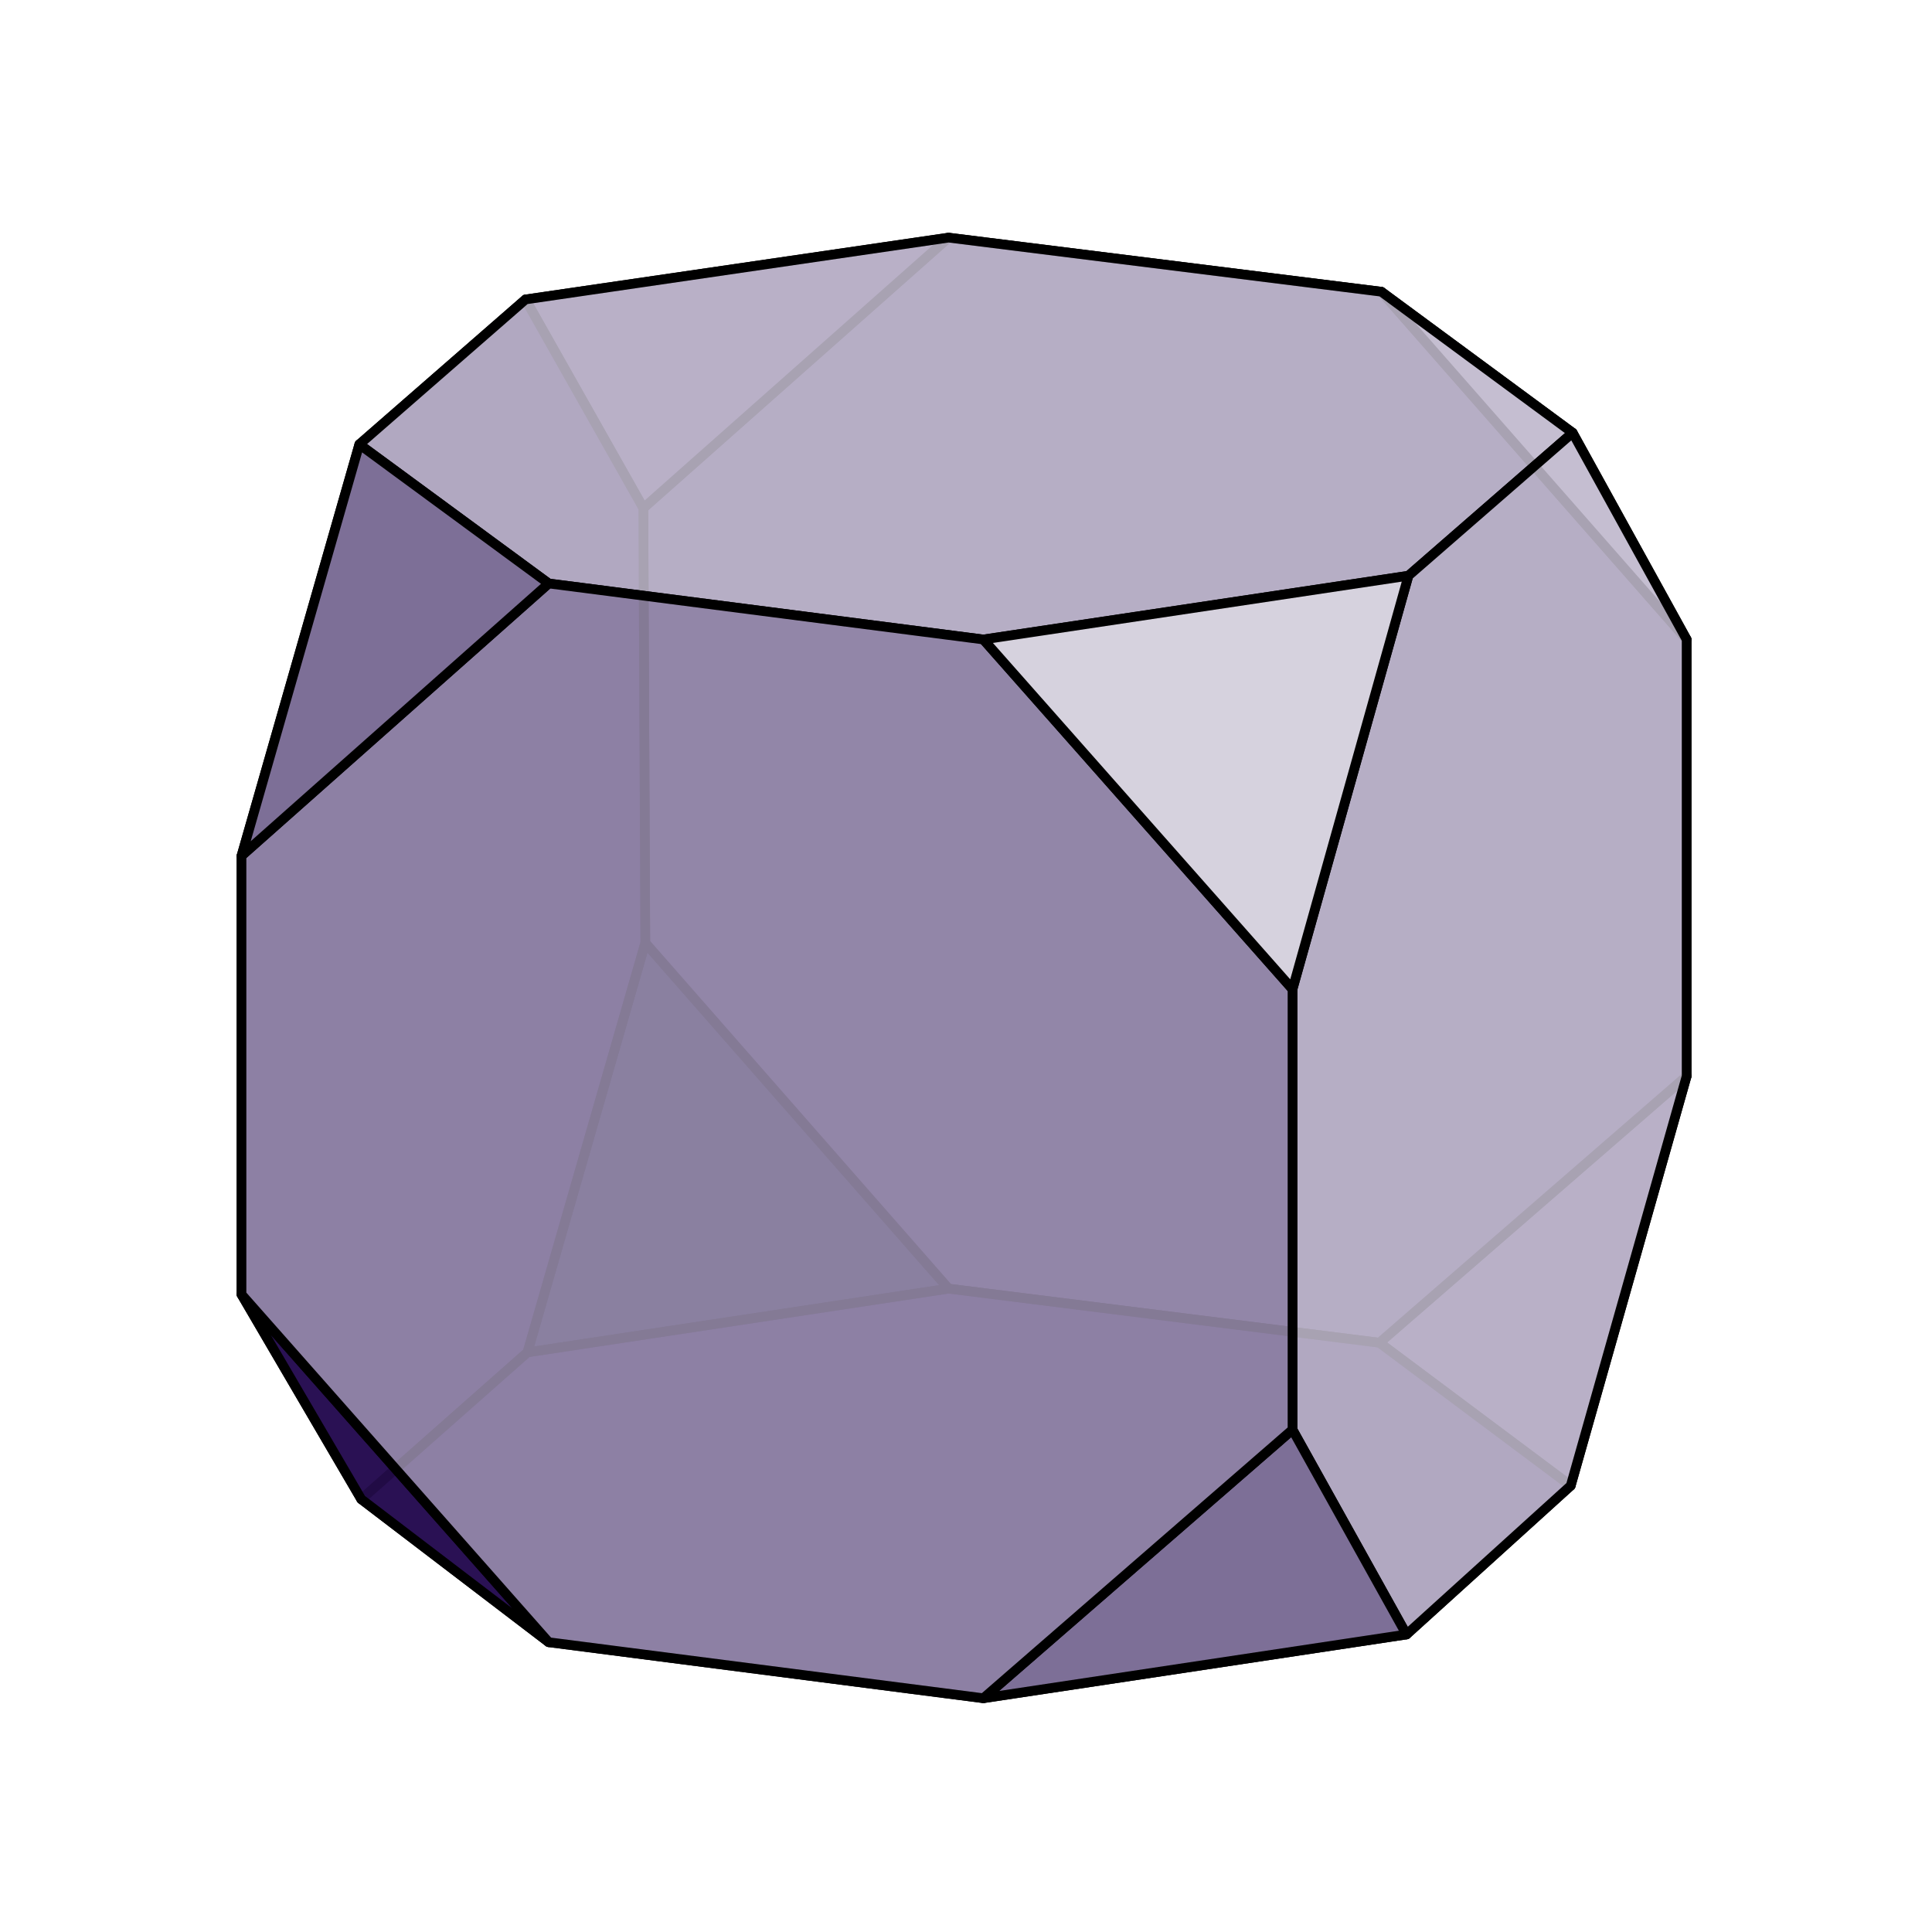
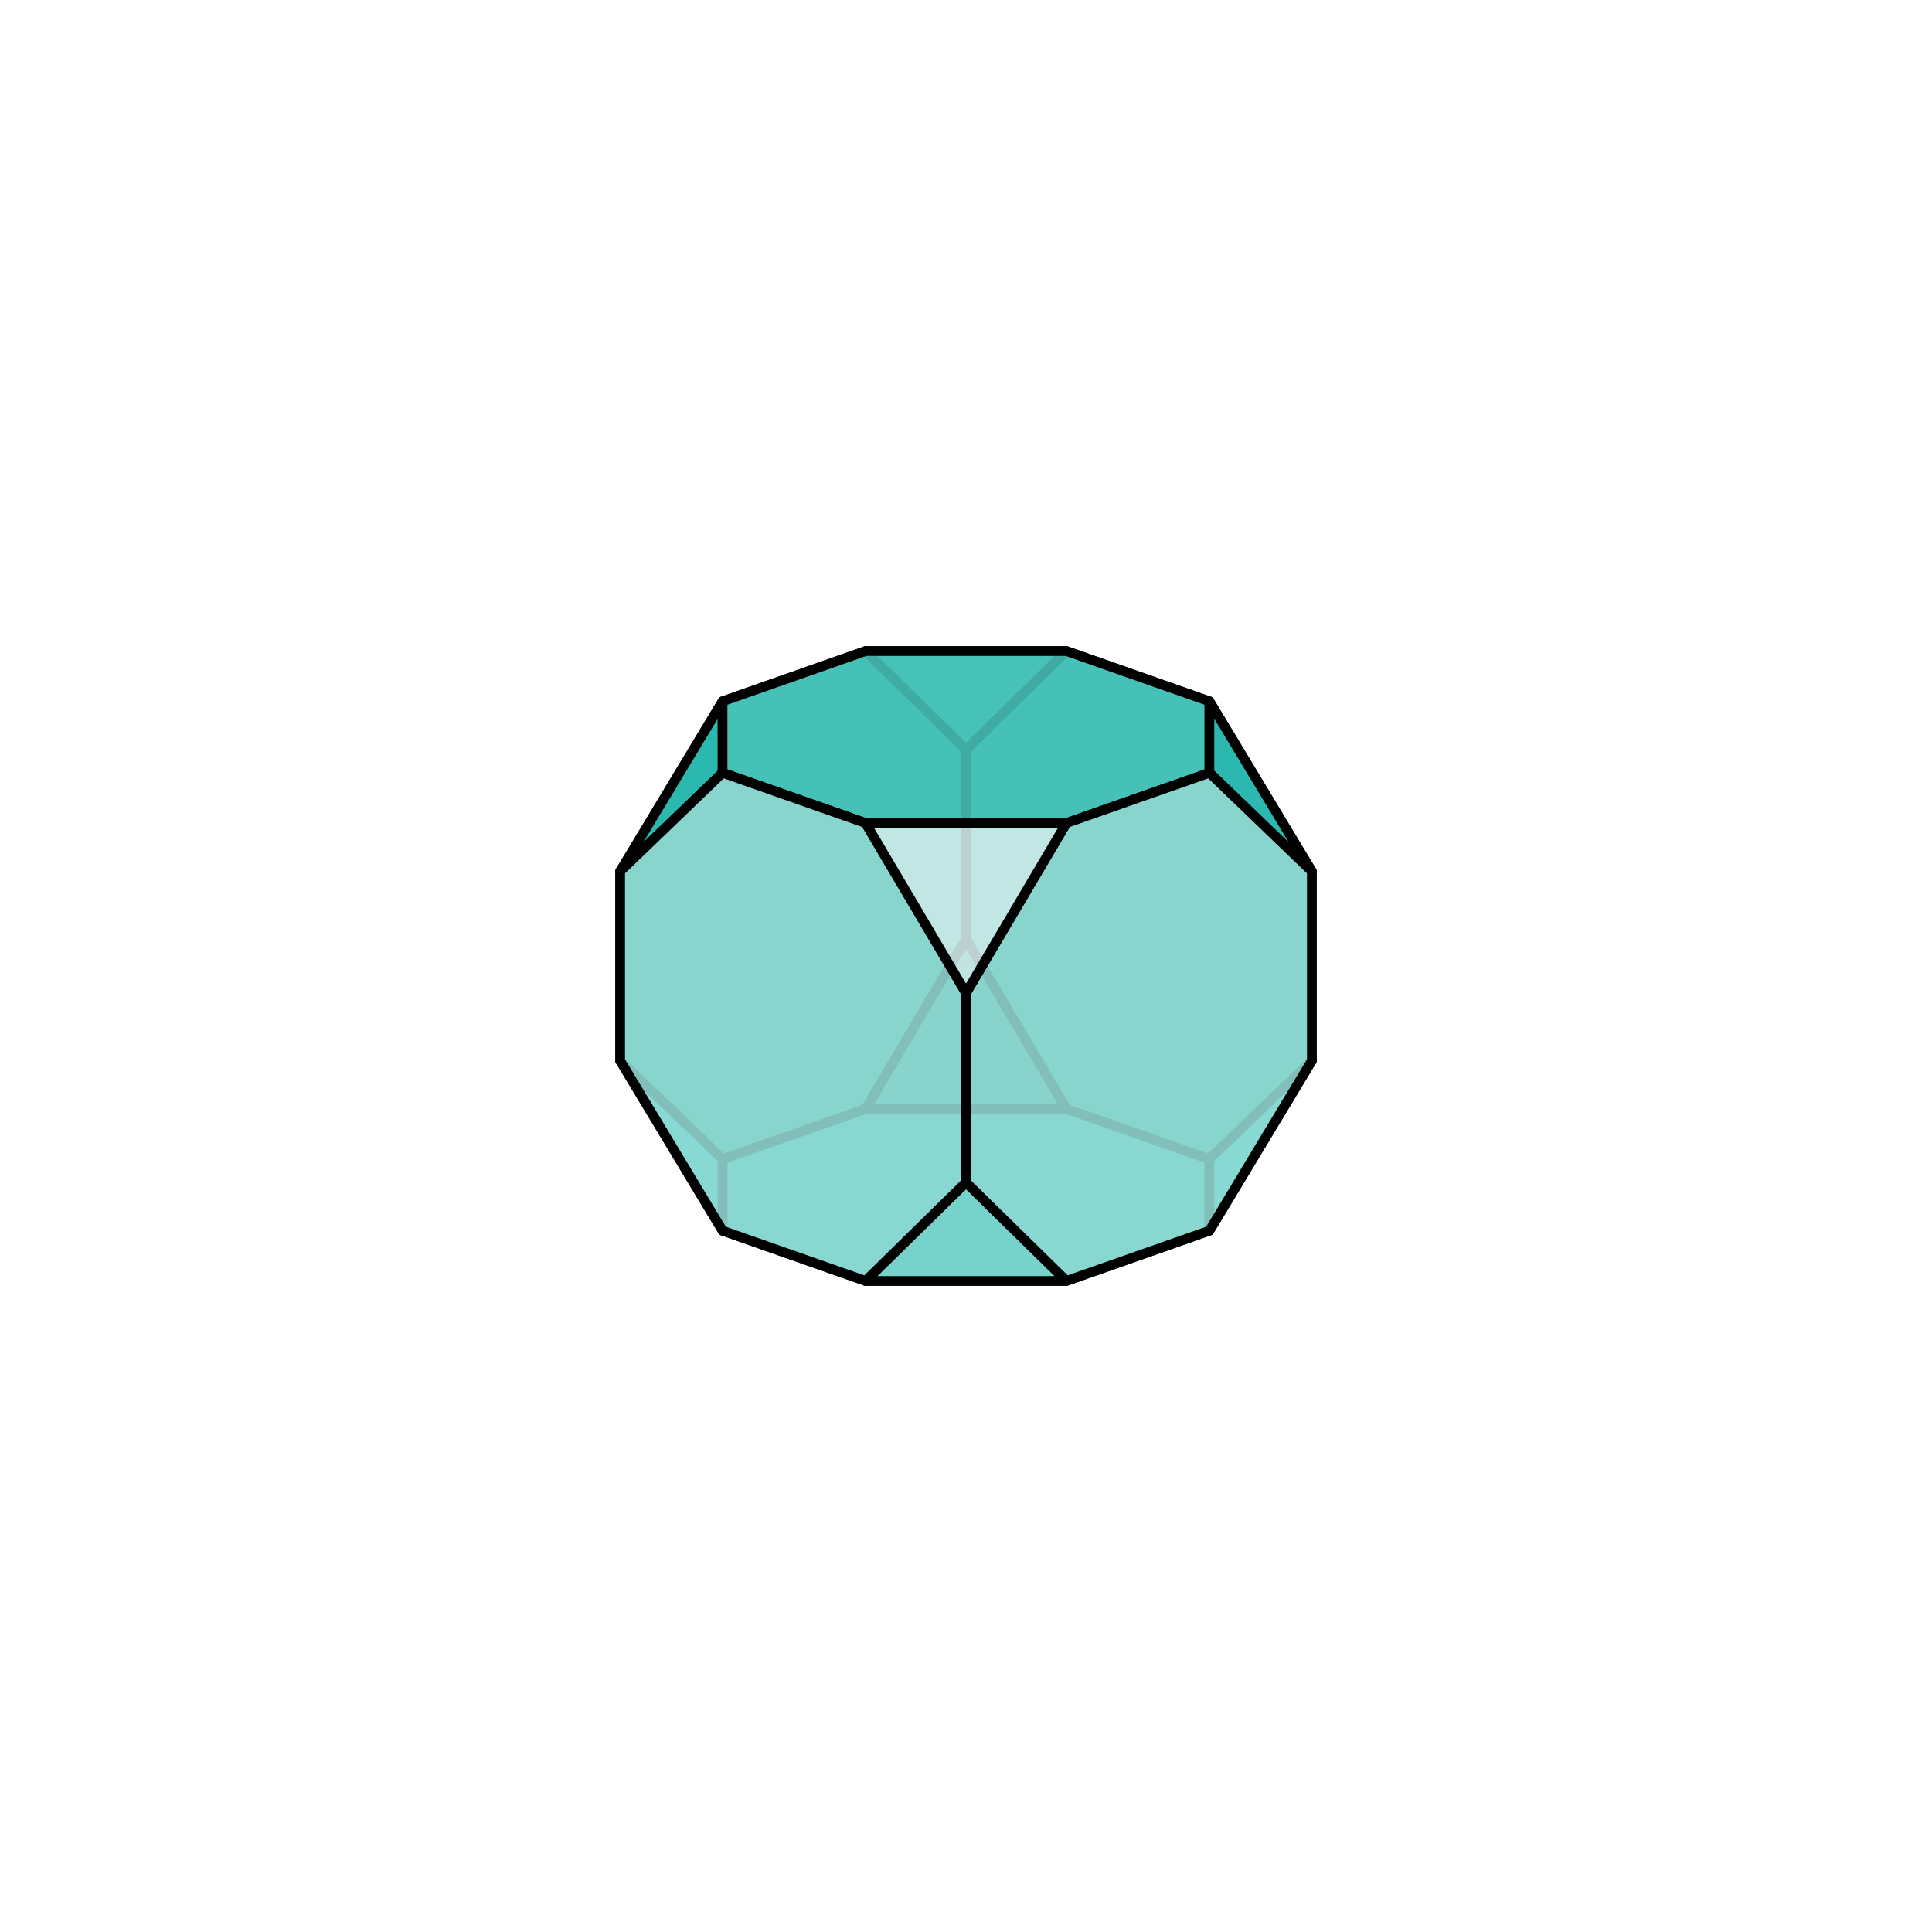
<svg xmlns="http://www.w3.org/2000/svg" baseProfile="full" height="512" version="1.1" viewBox="-0.5 -0.5 1.0 1.0" width="512">
  <defs>
    <clipPath id="id2">
      <rect height="1.0" width="1.0" x="-0.5" y="-0.5" />
    </clipPath>
  </defs>
-   <g clip-path="url(#id2)" fill="#00B2A6" fill-opacity="0.85" stroke="black" stroke-linejoin="round" stroke-width="0.005">
-     <polygon fill="#00002A" points="-0.009,0.167 -0.227,0.2 -0.166,-0.012" />
-     <polygon fill="#584579" points="0.214,0.195 0.373,0.057 0.313,0.269" />
-     <polygon fill="#46316A" points="-0.009,-0.377 0.215,-0.349 0.373,-0.169 0.373,0.057 0.214,0.195 -0.009,0.167 -0.166,-0.012 -0.167,-0.237" />
-     <polygon fill="#584579" points="-0.009,-0.377 -0.167,-0.237 -0.228,-0.345" />
-     <polygon fill="#1B0248" points="-0.375,0.17 -0.375,-0.057 -0.314,-0.27 -0.228,-0.345 -0.167,-0.237 -0.166,-0.012 -0.227,0.2 -0.313,0.276" />
-     <polygon fill="#1B0248" points="-0.216,0.35 -0.313,0.276 -0.227,0.2 -0.009,0.167 0.214,0.195 0.313,0.269 0.228,0.346 0.009,0.379" />
-     <polygon fill="#BAB3C8" points="0.215,-0.349 0.314,-0.276 0.373,-0.169" />
-     <polygon fill="#270E51" points="-0.216,0.35 -0.375,0.17 -0.313,0.276" />
-     <polygon fill="#C6BFD1" points="-0.216,-0.198 0.009,-0.169 0.229,-0.202 0.314,-0.276 0.215,-0.349 -0.009,-0.377 -0.228,-0.345 -0.314,-0.27" />
-     <polygon fill="#C6BFD1" points="0.169,0.24 0.228,0.346 0.313,0.269 0.373,0.057 0.373,-0.169 0.314,-0.276 0.229,-0.202 0.169,0.012" />
-     <polygon fill="#897CA0" points="0.009,0.379 0.228,0.346 0.169,0.24" />
-     <polygon fill="#9B90AF" points="-0.216,-0.198 -0.375,-0.057 -0.375,0.17 -0.216,0.35 0.009,0.379 0.169,0.24 0.169,0.012 0.009,-0.169" />
-     <polygon fill="#897CA0" points="-0.216,-0.198 -0.314,-0.27 -0.375,-0.057" />
-     <polygon fill="#EBE9EF" points="0.009,-0.169 0.169,0.012 0.229,-0.202" />
+   <g clip-path="url(#id2)">
+     <polygon fill="#006F58" fill-opacity="0.85" points="-0.052,0.074 0.0,-0.014 0.052,0.074" stroke="black" stroke-linejoin="round" stroke-width="0.005" />
+     <polygon fill="#008370" fill-opacity="0.85" points="0.052,-0.163 0.126,-0.137 0.179,-0.049 0.179,0.049 0.126,0.1 0.052,0.074 0.0,-0.014 0.0,-0.112" stroke="black" stroke-linejoin="round" stroke-width="0.005" />
+     <polygon fill="#008370" fill-opacity="0.85" points="-0.052,-0.163 0.0,-0.112 0.0,-0.014 -0.052,0.074 -0.126,0.1 -0.179,0.049 -0.179,-0.049 -0.126,-0.137" stroke="black" stroke-linejoin="round" stroke-width="0.005" />
+     <polygon fill="#008977" fill-opacity="0.85" points="-0.052,-0.163 0.052,-0.163 0.0,-0.112" stroke="black" stroke-linejoin="round" stroke-width="0.005" />
+     <polygon fill="#00A496" fill-opacity="0.85" points="-0.126,0.1 -0.126,0.137 -0.179,0.049" stroke="black" stroke-linejoin="round" stroke-width="0.005" />
+     <polygon fill="#009A8B" fill-opacity="0.85" points="0.126,0.137 0.052,0.163 -0.052,0.163 -0.126,0.137 -0.126,0.1 -0.052,0.074 0.052,0.074 0.126,0.1" stroke="black" stroke-linejoin="round" stroke-width="0.005" />
+     <polygon fill="#00A496" fill-opacity="0.85" points="0.126,0.137 0.126,0.1 0.179,0.049" stroke="black" stroke-linejoin="round" stroke-width="0.005" />
+     <polygon fill="#2CBFB5" fill-opacity="0.85" points="-0.126,-0.137 -0.179,-0.049 -0.126,-0.1" stroke="black" stroke-linejoin="round" stroke-width="0.005" />
+     <polygon fill="#4CC9C0" fill-opacity="0.85" points="0.126,-0.1 0.126,-0.137 0.052,-0.163 -0.052,-0.163 -0.126,-0.137 -0.126,-0.1 -0.052,-0.074 0.052,-0.074" stroke="black" stroke-linejoin="round" stroke-width="0.005" />
+     <polygon fill="#2CBFB5" fill-opacity="0.85" points="0.126,-0.1 0.179,-0.049 0.126,-0.137" stroke="black" stroke-linejoin="round" stroke-width="0.005" />
+     <polygon fill="#84DAD4" fill-opacity="0.85" points="0.052,0.163 0.0,0.112 -0.052,0.163" stroke="black" stroke-linejoin="round" stroke-width="0.005" />
+     <polygon fill="#99E0DB" fill-opacity="0.85" points="0.126,-0.1 0.052,-0.074 0.0,0.014 0.0,0.112 0.052,0.163 0.126,0.137 0.179,0.049 0.179,-0.049" stroke="black" stroke-linejoin="round" stroke-width="0.005" />
+     <polygon fill="#99E0DB" fill-opacity="0.85" points="-0.126,-0.1 -0.179,-0.049 -0.179,0.049 -0.126,0.137 -0.052,0.163 0.0,0.112 0.0,0.014 -0.052,-0.074" stroke="black" stroke-linejoin="round" stroke-width="0.005" />
+     <polygon fill="#DCF4F3" fill-opacity="0.85" points="0.052,-0.074 -0.052,-0.074 0.0,0.014" stroke="black" stroke-linejoin="round" stroke-width="0.005" />
  </g>
</svg>
